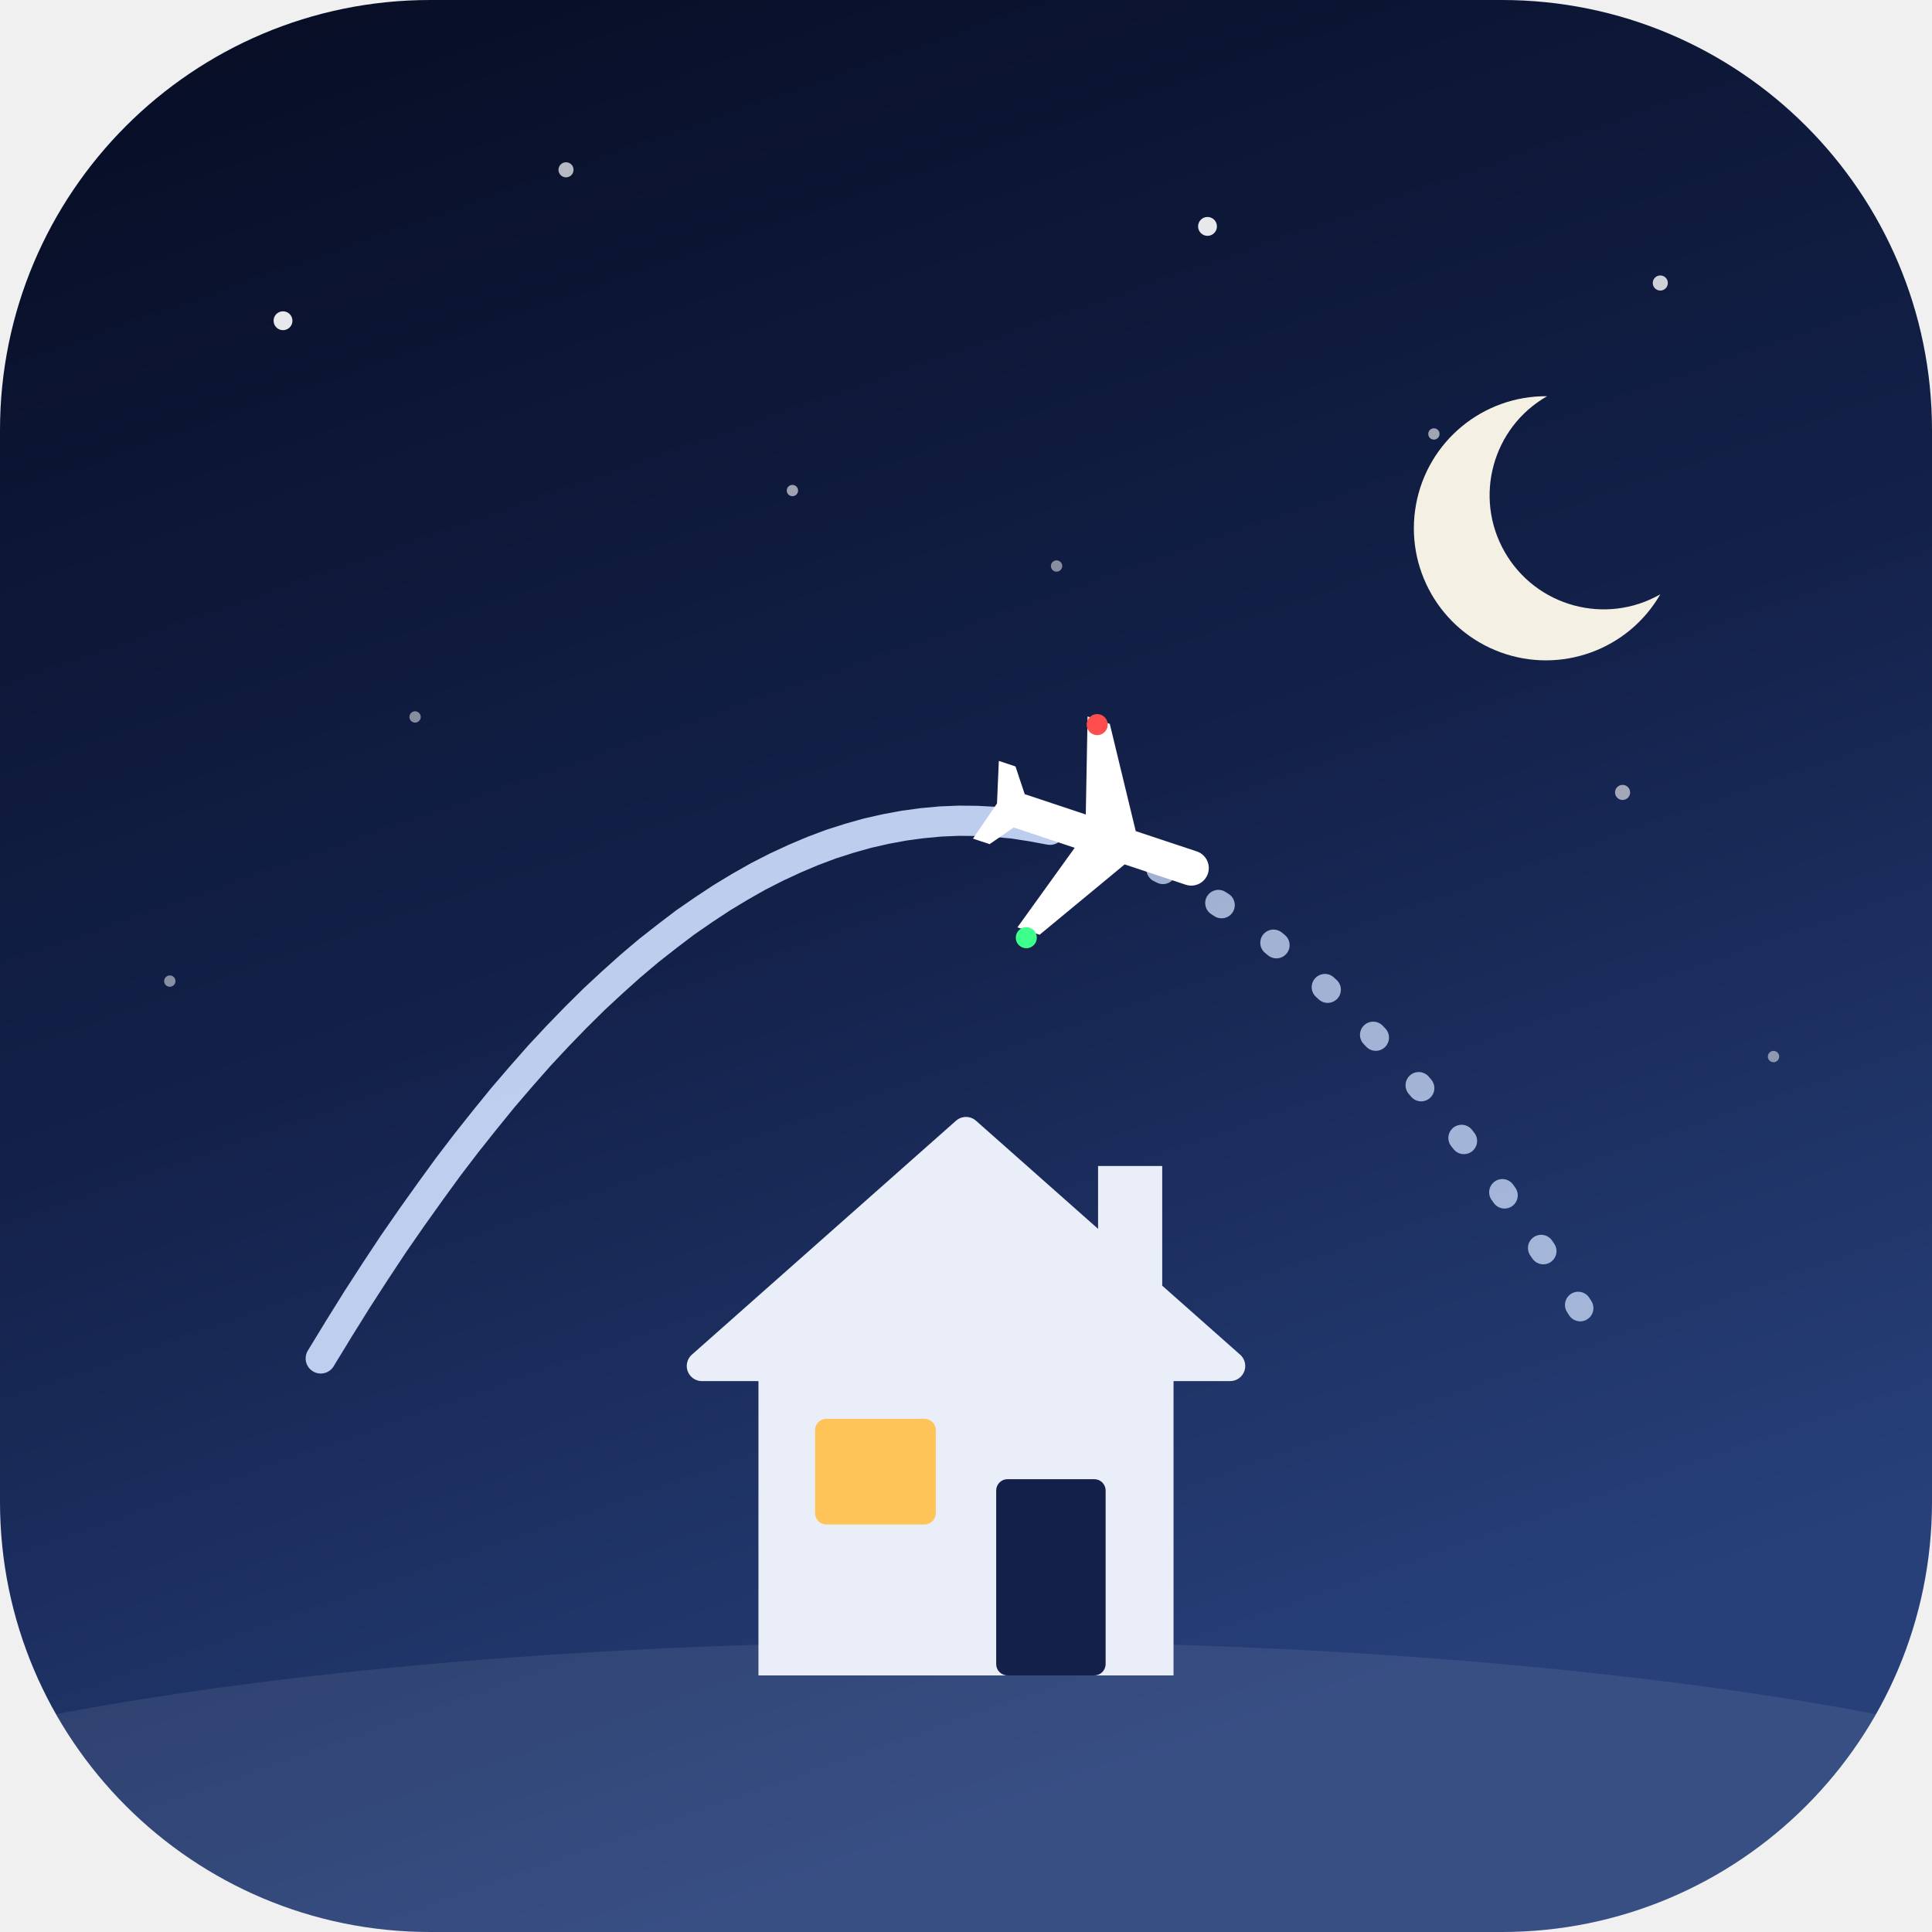
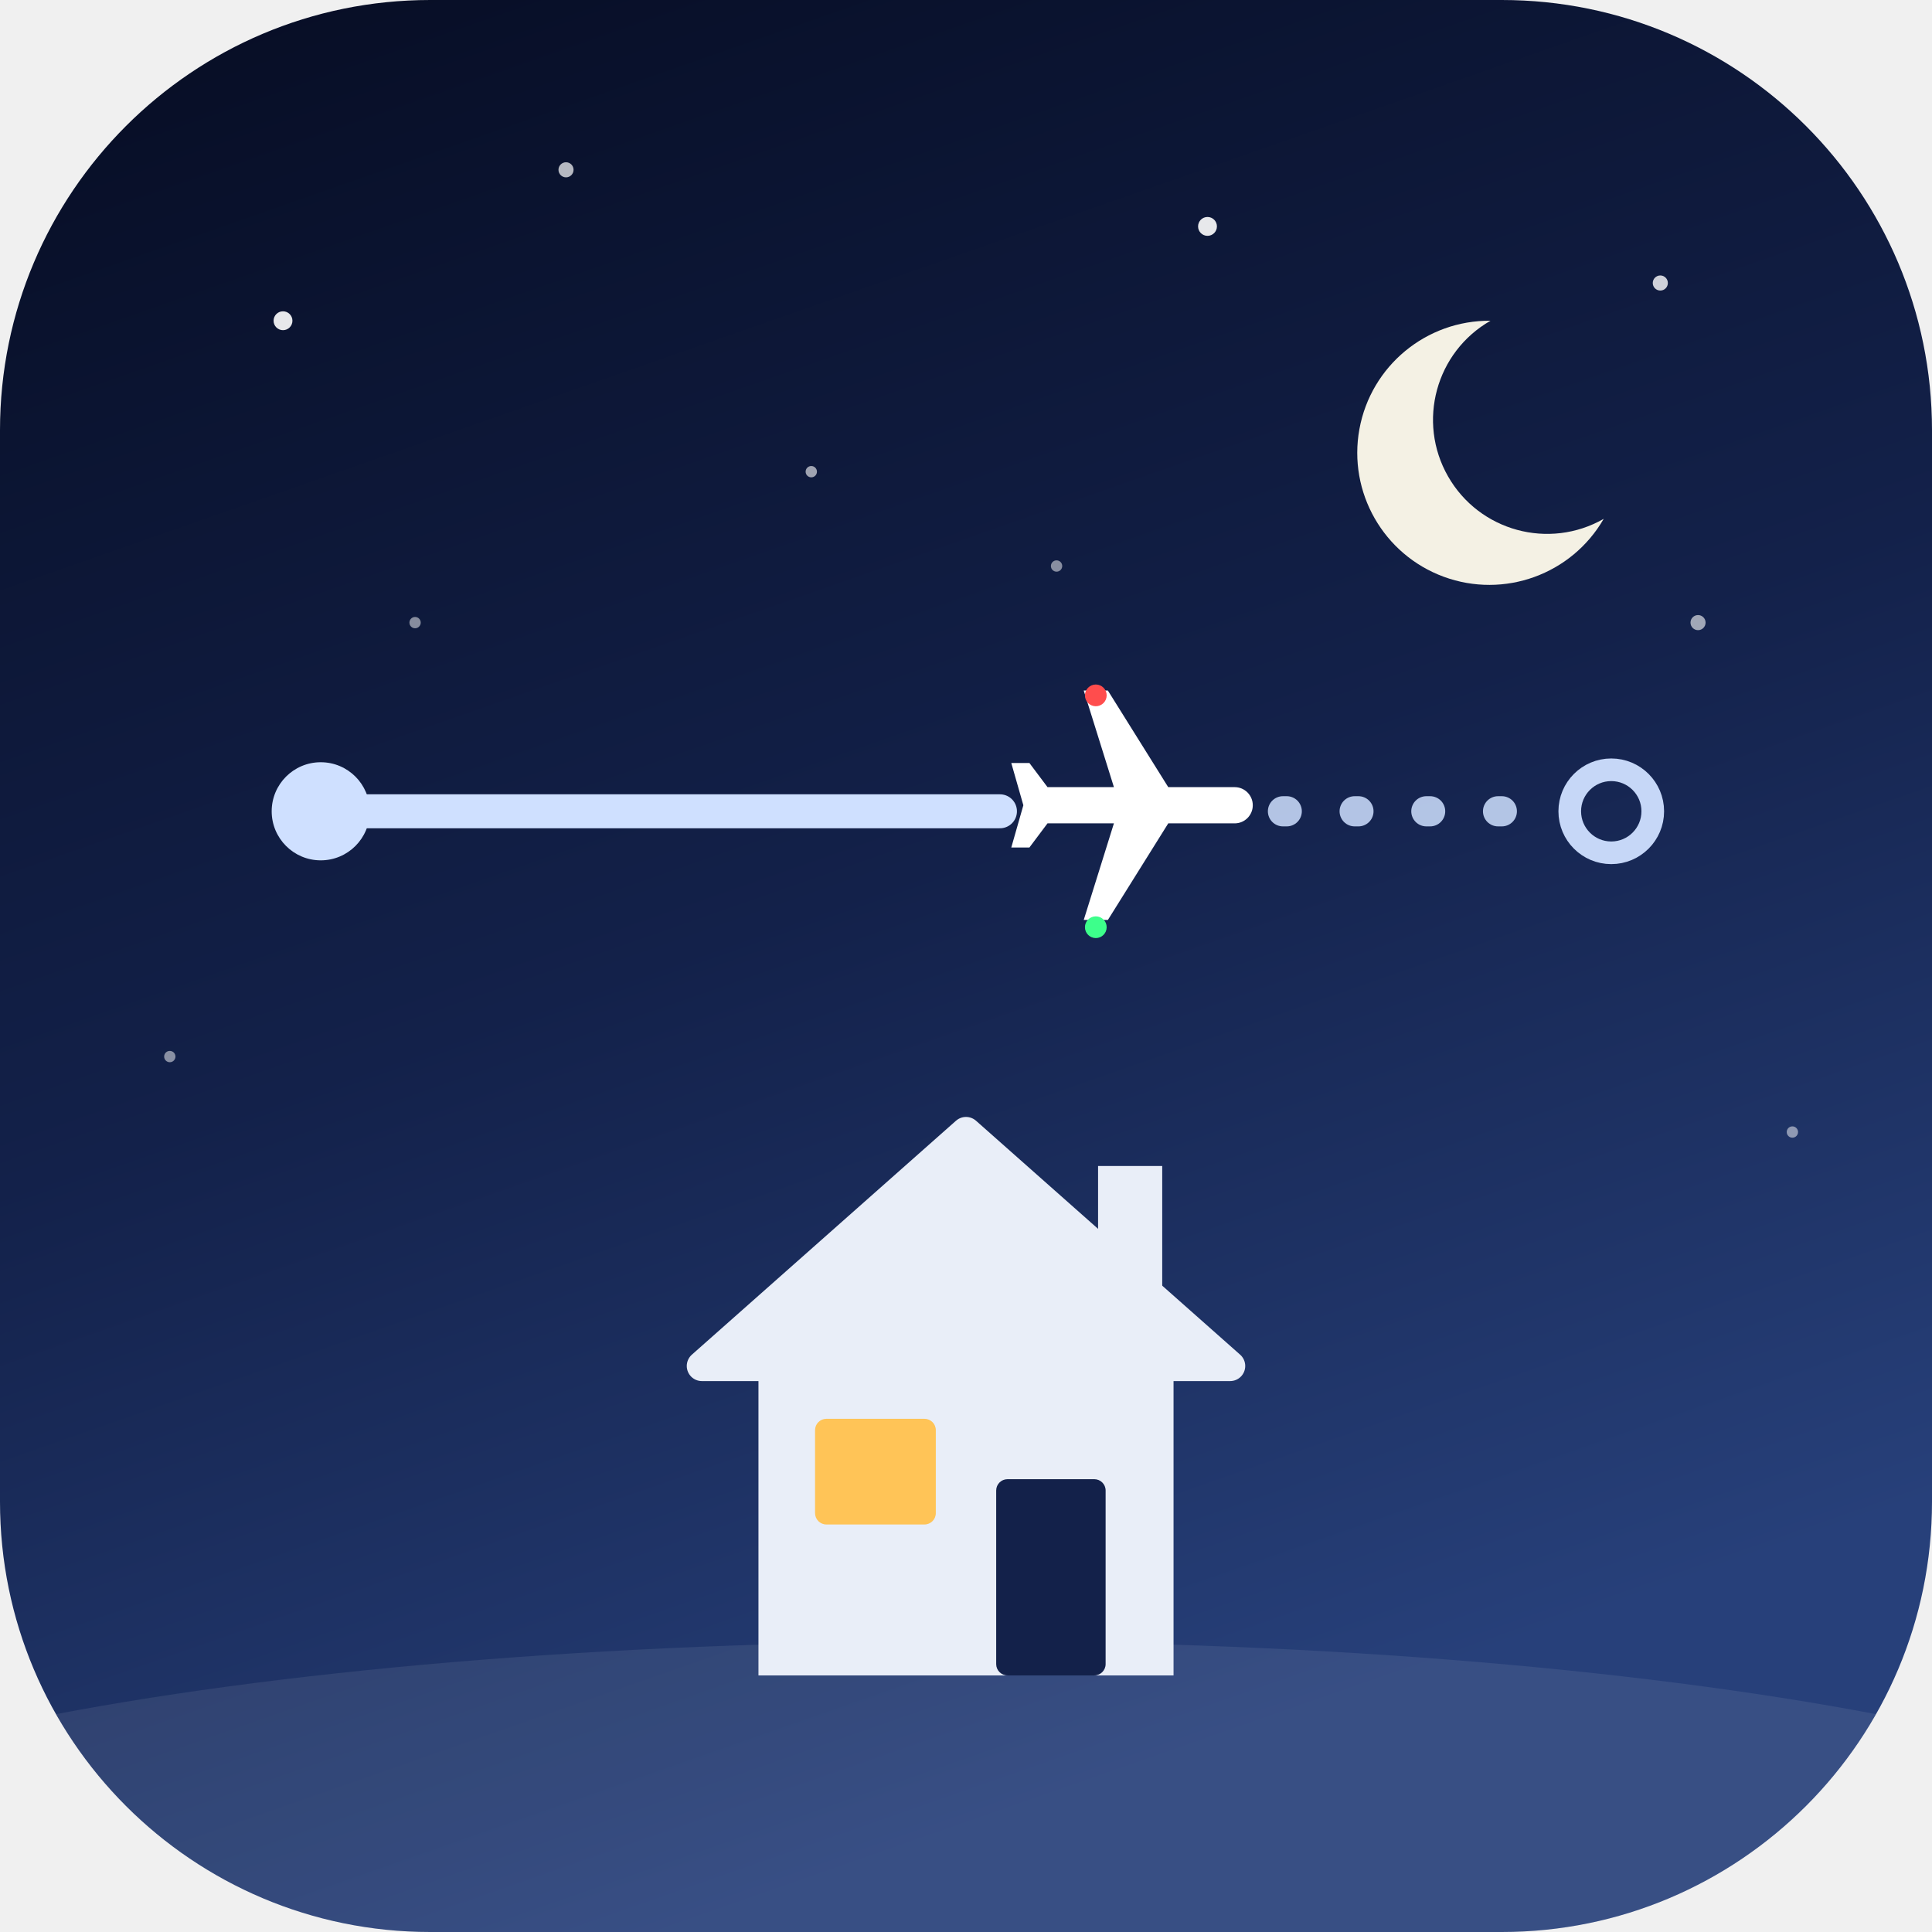
<svg xmlns="http://www.w3.org/2000/svg" viewBox="0 0 1024 1024">
  <defs>
    <linearGradient id="g" x1="0" y1="0" x2="0.35" y2="1">
      <stop offset="0" stop-color="#060c22" />
      <stop offset=".55" stop-color="#13214a" />
      <stop offset="1" stop-color="#27407a" />
    </linearGradient>
    <clipPath id="c">
      <rect width="1024" height="1024" rx="228" />
    </clipPath>
  </defs>
  <g clip-path="url(#c)">
    <rect width="1024" height="1024" fill="url(#g)" />
    <circle cx="150" cy="170" r="5" fill="#fff" opacity="0.9" />
    <circle cx="300" cy="90" r="4" fill="#fff" opacity="0.7" />
-     <circle cx="420" cy="260" r="3" fill="#fff" opacity="0.6" />
+     <circle cx="430" cy="250" r="3" fill="#fff" opacity="0.6" />
    <circle cx="640" cy="120" r="5" fill="#fff" opacity="0.9" />
-     <circle cx="760" cy="230" r="3" fill="#fff" opacity="0.6" />
    <circle cx="880" cy="150" r="4" fill="#fff" opacity="0.8" />
-     <circle cx="220" cy="380" r="3" fill="#fff" opacity="0.5" />
-     <circle cx="860" cy="420" r="4" fill="#fff" opacity="0.6" />
+     <circle cx="220" cy="330" r="3" fill="#fff" opacity="0.5" />
+     <circle cx="900" cy="330" r="4" fill="#fff" opacity="0.6" />
    <circle cx="560" cy="300" r="3" fill="#fff" opacity="0.5" />
-     <circle cx="90" cy="520" r="3" fill="#fff" opacity="0.5" />
-     <circle cx="940" cy="560" r="3" fill="#fff" opacity="0.5" />
-     <path d="M820 210a70 70 0 1 0 60 105 56 56 0 1 1-60-105z" fill="#f4f1e4" />
+     <circle cx="90" cy="560" r="3" fill="#fff" opacity="0.5" />
+     <circle cx="950" cy="600" r="3" fill="#fff" opacity="0.5" />
+     <path d="M790 170a70 70 0 1 0 60 105 56 56 0 1 1-60-105z" fill="#f4f1e4" />
    <ellipse cx="512" cy="1010" rx="700" ry="140" fill="rgba(255,255,255,.08)" />
-     <path d="M170.0 720.0 L179.7 704.1 L189.3 688.7 L199.0 673.7 L208.6 659.2 L218.3 645.2 L228.0 631.6 L237.6 618.4 L247.3 605.7 L257.0 593.5 L266.6 581.7 L276.3 570.4 L285.9 559.5 L295.6 549.1 L305.3 539.1 L314.9 529.6 L324.6 520.6 L334.2 512.0 L343.9 503.8 L353.6 496.2 L363.2 488.9 L372.9 482.2 L382.6 475.8 L392.2 470.0 L401.9 464.5 L411.5 459.6 L421.2 455.1 L430.9 451.0 L440.5 447.4 L450.2 444.3 L459.8 441.6 L469.5 439.4 L479.2 437.6 L488.8 436.3 L498.5 435.4 L508.2 435.0 L517.8 435.1 L527.5 435.6 L537.1 436.5 L546.8 438.0 L556.5 439.8" fill="none" stroke="#cfe0ff" stroke-width="16" stroke-linecap="round" opacity=".9" />
-     <path d="M614.6 460.7 L620.6 463.7 L626.6 467.0 L632.6 470.4 L638.5 474.0 L644.5 477.8 L650.5 481.7 L656.5 485.9 L662.5 490.2 L668.5 494.7 L674.5 499.3 L680.4 504.1 L686.4 509.1 L692.4 514.3 L698.4 519.7 L704.4 525.2 L710.4 530.9 L716.3 536.7 L722.3 542.8 L728.3 549.0 L734.3 555.4 L740.3 562.0 L746.3 568.7 L752.3 575.6 L758.2 582.7 L764.2 590.0 L770.2 597.5 L776.2 605.1 L782.2 612.9 L788.2 620.8 L794.2 629.0 L800.1 637.3 L806.1 645.8 L812.1 654.5 L818.1 663.3 L824.1 672.3 L830.1 681.5 L836.0 690.9 L842.0 700.4 L848.0 710.1 L854.0 720.0" fill="none" stroke="#cfe0ff" stroke-width="14" stroke-linecap="round" stroke-dasharray="2 34" opacity=".75" />
+     <line x1="170" y1="430" x2="530" y2="430" stroke="#cfe0ff" stroke-width="18" stroke-linecap="round" />
+     <line x1="680" y1="430" x2="820" y2="430" stroke="#cfe0ff" stroke-width="16" stroke-linecap="round" stroke-dasharray="2 36" opacity=".85" />
+     <circle cx="170" cy="430" r="26" fill="#cfe0ff" />
+     <circle cx="854" cy="430" r="22" fill="none" stroke="#cfe0ff" stroke-width="12" opacity=".95" />
+     <g transform="translate(600 430) rotate(90) scale(6.4) translate(-12 -12)">
+       <path d="M21 16v-2l-8-5V3.5a1.5 1.5 0 0 0-3 0V9l-8 5v2l8-2.5V19l-2 1.5V22l3.5-1 3.5 1v-1.5L13 19v-5.5z" fill="#ffffff" />
+       <circle cx="2.4" cy="15" r=".9" fill="#ff4d4d" />
+       <circle cx="21.6" cy="15" r=".9" fill="#3dff8b" />
+     </g>
    <g>
      <rect x="402" y="712" width="220" height="176" fill="#e9eef8" />
      <path d="M372 724 L512 600 L652 724 Z" fill="#e9eef8" stroke="#e9eef8" stroke-width="16" stroke-linejoin="round" />
      <rect x="582" y="618" width="34" height="74" fill="#e9eef8" />
      <rect x="432" y="752" width="64" height="56" rx="6" fill="#ffc457" />
      <rect x="528" y="784" width="58" height="104" rx="6" fill="#13214a" />
    </g>
-     <g transform="translate(580.4 446.4) rotate(108.4) scale(6.2) translate(-12 -12)">
-       <path d="M21 16v-2l-8-5V3.5a1.5 1.5 0 0 0-3 0V9l-8 5v2l8-2.5V19l-2 1.5V22l3.5-1 3.5 1v-1.5L13 19v-5.5z" fill="#ffffff" />
-       <circle cx="2.4" cy="15" r=".9" fill="#ff4d4d" />
-       <circle cx="21.6" cy="15" r=".9" fill="#3dff8b" />
-     </g>
  </g>
</svg>
